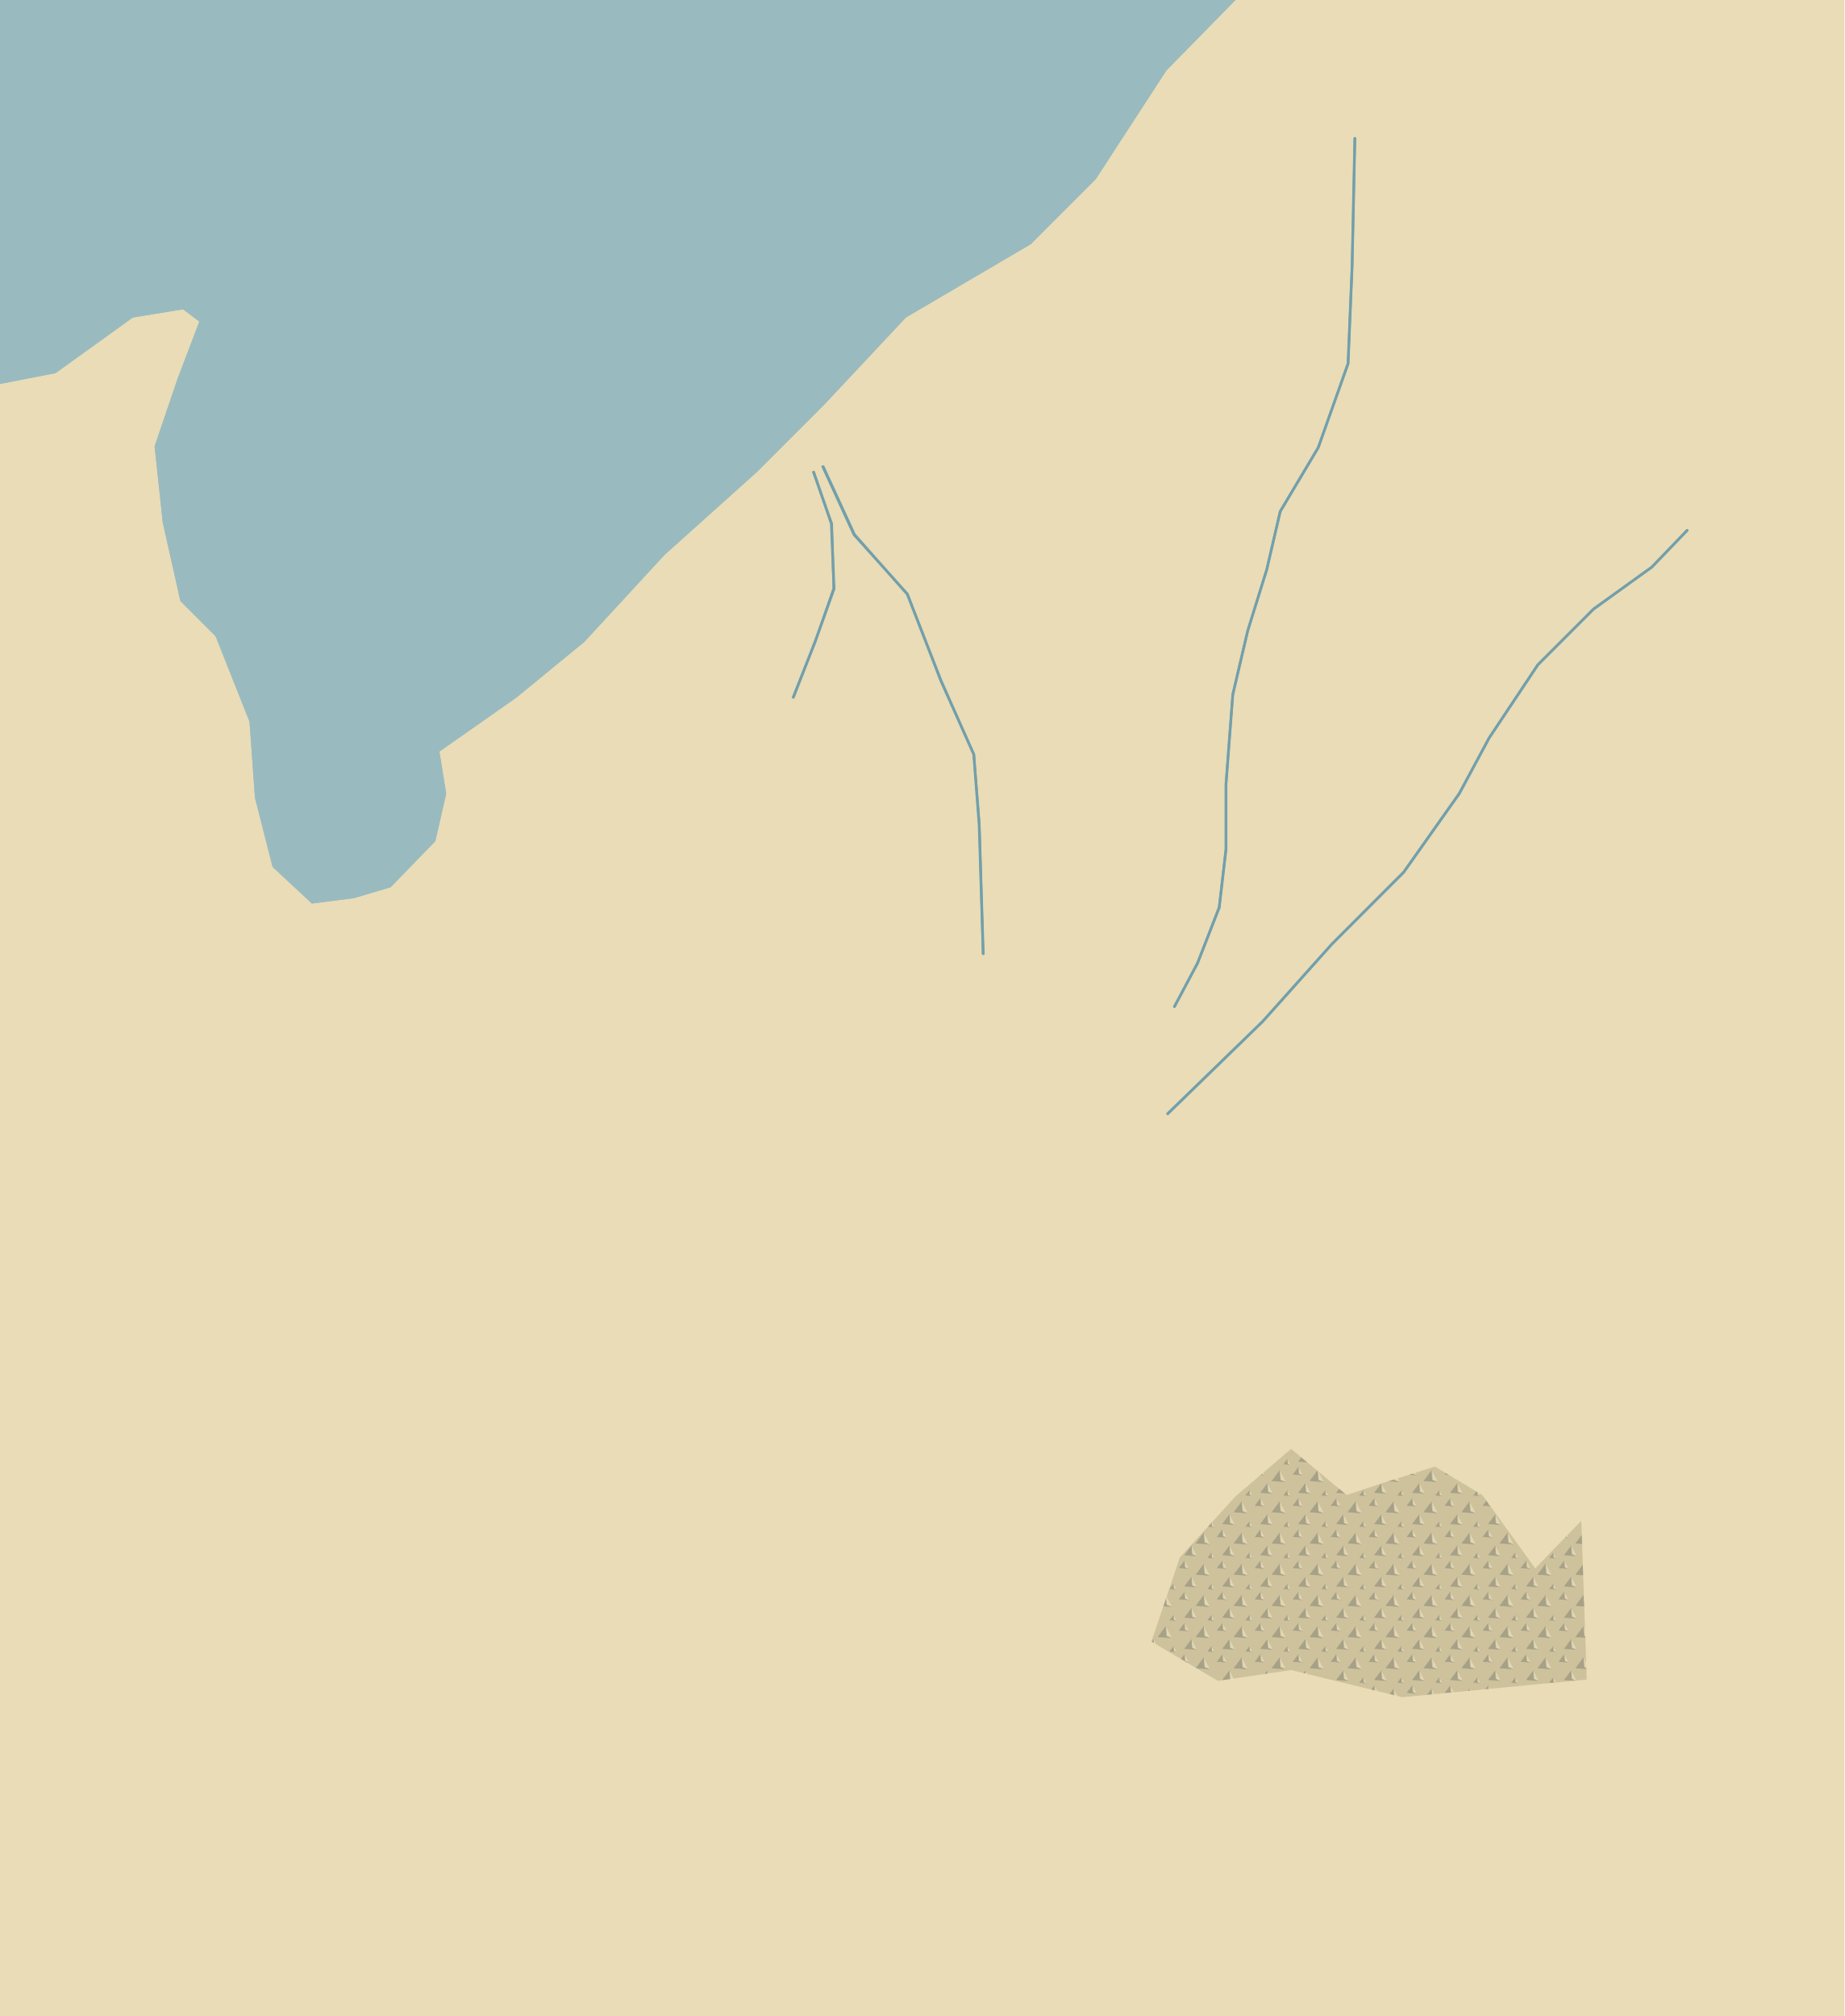
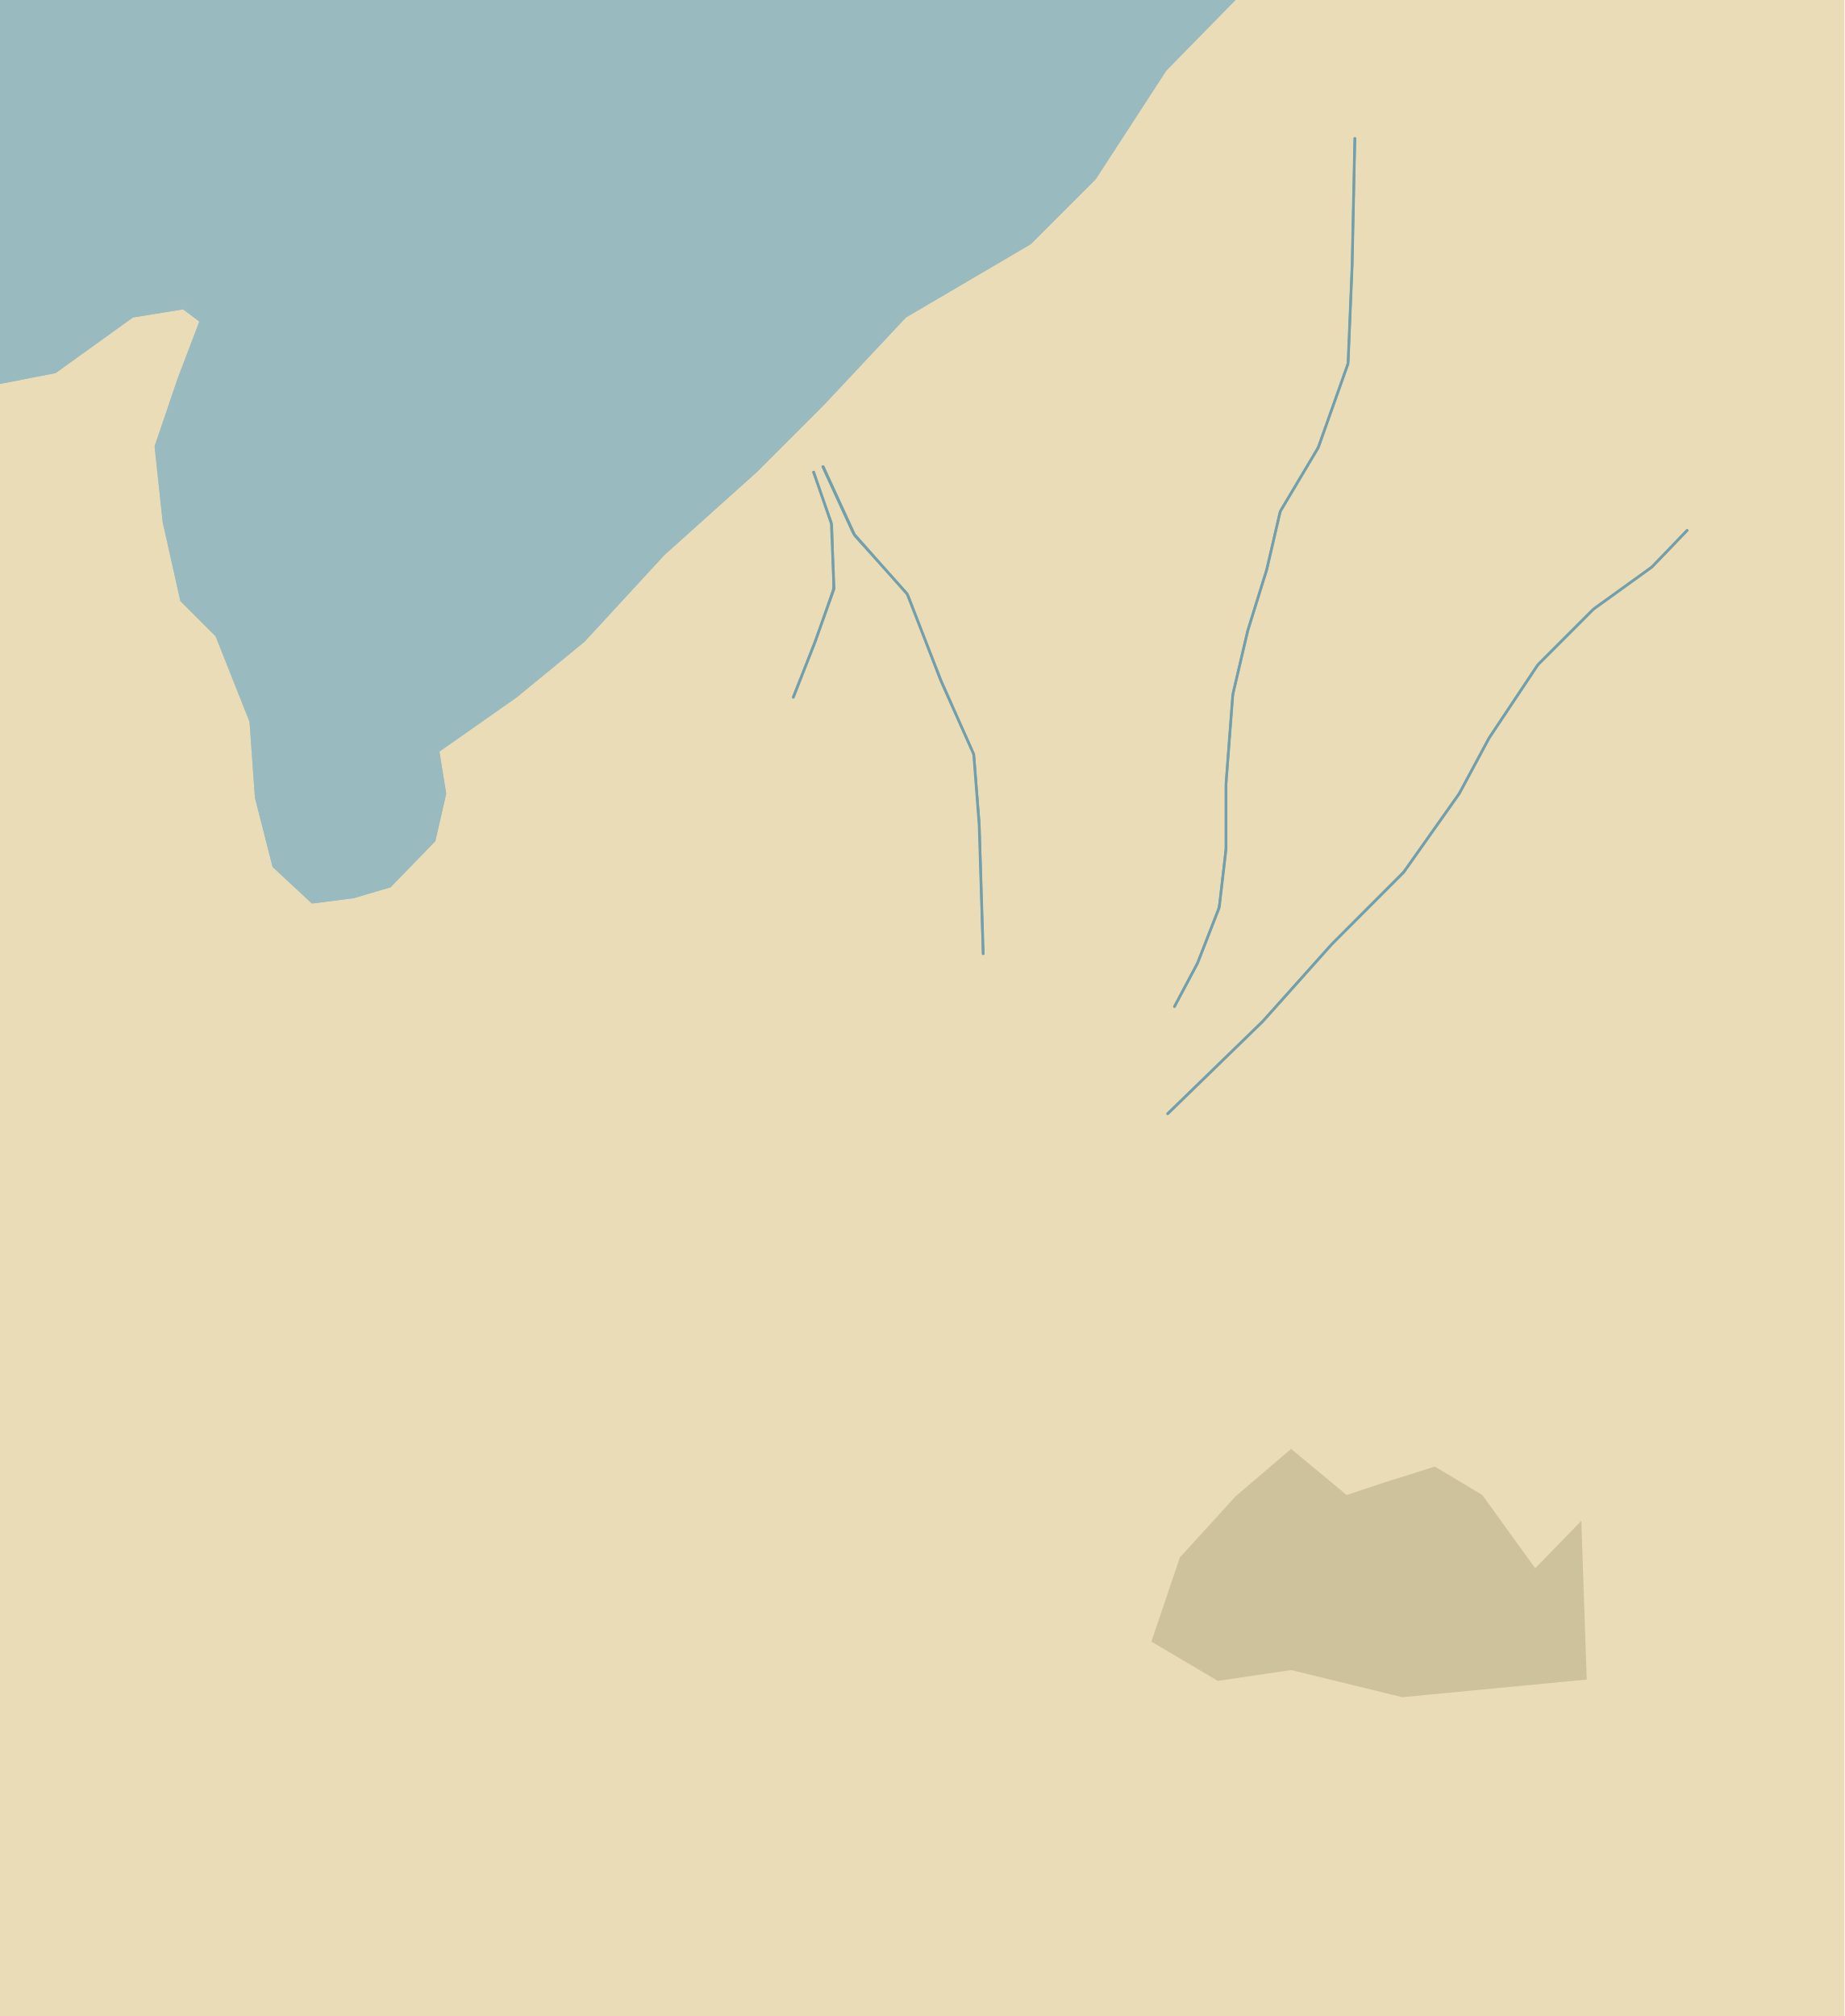
<svg xmlns="http://www.w3.org/2000/svg" viewBox="0 0 1000 1093" preserveAspectRatio="none">
  <defs>
-     <pattern id="forest" width="19" height="16" patternUnits="userSpaceOnUse">
-       <rect width="19" height="16" fill="#bdc9a3" />
-       <ellipse cx="2" cy="2" rx="1.7" ry="1.36" fill="#adbc94" />
-       <ellipse cx="8" cy="5" rx="2" ry="1.6" fill="#b1c098" />
-       <ellipse cx="15" cy="1" rx="1.3" ry="1.04" fill="#a7b98f" />
-       <ellipse cx="4" cy="11" rx="2.1" ry="1.68" fill="#abbc92" />
-       <ellipse cx="13" cy="12" rx="1.9" ry="1.52" fill="#a6b78c" />
-       <ellipse cx="18" cy="8" rx="1.2" ry="0.96" fill="#c7d0ae" />
+     <pattern id="forest" width="91" height="79" patternUnits="userSpaceOnUse">
+       <rect width="91" height="79" fill="#bdc9a3" />
+       <ellipse cx="6.277" cy="53.824" rx="1.073" ry="0.858" fill="#c5ceac" />
+       <ellipse cx="34.44" cy="53.986" rx="1.016" ry="0.812" fill="#c5ceac" />
+       <ellipse cx="54.764" cy="40.528" rx="1.592" ry="1.274" fill="#c5ceac" />
+       <ellipse cx="36.485" cy="7.213" rx="1.029" ry="0.823" fill="#b0bf98" />
+       <ellipse cx="34.948" cy="9.989" rx="1.515" ry="1.212" fill="#c5ceac" />
+       <ellipse cx="13.94" cy="31.24" rx="2.074" ry="1.659" fill="#afbe97" />
+       <ellipse cx="51.889" cy="30.516" rx="0.959" ry="0.767" fill="#b0bf98" />
+       <ellipse cx="18.863" cy="7.483" rx="1.099" ry="0.879" fill="#afbe97" />
+       <ellipse cx="78.544" cy="41.124" rx="1.024" ry="0.819" fill="#b0bf98" />
+       <ellipse cx="10.998" cy="48.461" rx="1.844" ry="1.475" fill="#afbe97" />
+       <ellipse cx="31.065" cy="51.48" rx="1.427" ry="1.141" fill="#b4c39f" />
+       <ellipse cx="75.111" cy="60.003" rx="0.96" ry="0.768" fill="#afbe97" />
+       <ellipse cx="34.284" cy="16.579" rx="1.625" ry="1.3" fill="#b0bf98" />
+       <ellipse cx="28.246" cy="68.654" rx="1.774" ry="1.419" fill="#afbe97" />
+       <ellipse cx="63.79" cy="6.018" rx="2.06" ry="1.648" fill="#b0bf98" />
+       <ellipse cx="33.44" cy="50.082" rx="1.948" ry="1.559" fill="#b4c39f" />
+       <ellipse cx="51.798" cy="25.449" rx="1.728" ry="1.382" fill="#c5ceac" />
+       <ellipse cx="40.662" cy="5.772" rx="0.903" ry="0.722" fill="#b0bf98" />
+       <ellipse cx="13.713" cy="4.245" rx="1.827" ry="1.462" fill="#afbe97" />
+       <ellipse cx="13.076" cy="41.861" rx="1.211" ry="0.969" fill="#c5ceac" />
+       <ellipse cx="74.713" cy="65.576" rx="1.363" ry="1.09" fill="#b0bf98" />
+       <ellipse cx="10.901" cy="18.045" rx="2.024" ry="1.619" fill="#c5ceac" />
+       <ellipse cx="19.489" cy="71.27" rx="1.384" ry="1.107" fill="#c5ceac" />
+       <ellipse cx="80.559" cy="26.897" rx="1.316" ry="1.053" fill="#b4c39f" />
+       <ellipse cx="48.695" cy="60.177" rx="1.125" ry="0.9" fill="#b0bf98" />
+       <ellipse cx="59.92" cy="72.994" rx="1.166" ry="0.933" fill="#b4c39f" />
+       <ellipse cx="69.011" cy="74.549" rx="1.887" ry="1.51" fill="#c5ceac" />
+       <ellipse cx="22.113" cy="36.457" rx="0.973" ry="0.779" fill="#b0bf98" />
+       <ellipse cx="5.018" cy="65.848" rx="1.916" ry="1.533" fill="#b0bf98" />
+       <ellipse cx="52.21" cy="22.235" rx="1.056" ry="0.845" fill="#c5ceac" />
+       <ellipse cx="16.142" cy="3.446" rx="1.739" ry="1.391" fill="#b0bf98" />
+       <ellipse cx="51.13" cy="33.331" rx="1.352" ry="1.082" fill="#b0bf98" />
+       <ellipse cx="4.253" cy="30.458" rx="1.294" ry="1.035" fill="#afbe97" />
+       <ellipse cx="48.748" cy="42.488" rx="1.082" ry="0.865" fill="#b4c39f" />
+       <ellipse cx="19.974" cy="6.201" rx="1.222" ry="0.978" fill="#afbe97" />
+       <ellipse cx="74.163" cy="60.987" rx="1.478" ry="1.182" fill="#afbe97" />
+       <ellipse cx="15.088" cy="19.3" rx="1.776" ry="1.42" fill="#c5ceac" />
+       <ellipse cx="85.483" cy="13.974" rx="1.583" ry="1.267" fill="#c5ceac" />
+       <ellipse cx="28.417" cy="38.109" rx="1.433" ry="1.146" fill="#c5ceac" />
+       <ellipse cx="74.857" cy="47.534" rx="1.769" ry="1.415" fill="#b0bf98" />
+       <ellipse cx="21.164" cy="70.942" rx="1.667" ry="1.334" fill="#b4c39f" />
+       <ellipse cx="54.541" cy="4.812" rx="1.03" ry="0.824" fill="#b0bf98" />
+       <ellipse cx="79.874" cy="68.226" rx="1.178" ry="0.942" fill="#b4c39f" />
+       <ellipse cx="54.909" cy="56.293" rx="1.52" ry="1.216" fill="#afbe97" />
+       <ellipse cx="17.439" cy="75.856" rx="1.403" ry="1.122" fill="#b0bf98" />
+       <ellipse cx="32.054" cy="35.327" rx="1.22" ry="0.976" fill="#b4c39f" />
+       <ellipse cx="12.729" cy="26.459" rx="1.299" ry="1.039" fill="#b0bf98" />
+       <ellipse cx="69.591" cy="53.972" rx="1.437" ry="1.15" fill="#afbe97" />
+       <ellipse cx="74.071" cy="18.385" rx="1.85" ry="1.48" fill="#b4c39f" />
+       <ellipse cx="34.828" cy="75.623" rx="1.188" ry="0.95" fill="#afbe97" />
+       <ellipse cx="47.808" cy="6.55" rx="1.118" ry="0.894" fill="#b4c39f" />
+       <ellipse cx="70.04" cy="18.588" rx="1.114" ry="0.891" fill="#b4c39f" />
+       <ellipse cx="25.18" cy="39.486" rx="1.996" ry="1.597" fill="#b4c39f" />
+       <ellipse cx="87.398" cy="63.812" rx="1.027" ry="0.822" fill="#afbe97" />
+       <ellipse cx="14.366" cy="63.828" rx="1.27" ry="1.016" fill="#afbe97" />
+       <ellipse cx="11.132" cy="44.668" rx="1.522" ry="1.217" fill="#b0bf98" />
+       <ellipse cx="34.964" cy="35.067" rx="1.451" ry="1.161" fill="#c5ceac" />
+       <ellipse cx="49.13" cy="72.615" rx="0.911" ry="0.729" fill="#c5ceac" />
+       <ellipse cx="43.929" cy="8.567" rx="1.029" ry="0.823" fill="#b4c39f" />
+       <ellipse cx="41.082" cy="9.399" rx="1.71" ry="1.368" fill="#c5ceac" />
+       <ellipse cx="43.755" cy="72.382" rx="1.33" ry="1.064" fill="#b0bf98" />
+       <ellipse cx="25.532" cy="70.284" rx="1.006" ry="0.805" fill="#afbe97" />
+       <ellipse cx="18.74" cy="48.891" rx="1.146" ry="0.917" fill="#b0bf98" />
+       <ellipse cx="38.229" cy="7.309" rx="1.662" ry="1.329" fill="#b0bf98" />
+       <ellipse cx="21.618" cy="10.622" rx="1.141" ry="0.913" fill="#b4c39f" />
+       <ellipse cx="23.79" cy="59.548" rx="0.947" ry="0.758" fill="#b0bf98" />
+       <ellipse cx="11.453" cy="4.928" rx="1.639" ry="1.311" fill="#b4c39f" />
+       <ellipse cx="25.023" cy="32.042" rx="1.124" ry="0.899" fill="#b4c39f" />
    </pattern>
-     <pattern id="hills" width="28" height="23" patternUnits="userSpaceOnUse">
-       <rect width="28" height="23" fill="#cec29d" />
-       <path d="M1.20,5.90 5.46,0.20 8.80,6.43ZM13.60,10.70 19.65,2.60 24.40,11.46ZM5.20,19.40 10.58,12.20 14.80,20.07ZM22.30,21.35 25.32,17.30 27.70,21.73Z" fill="#a6a187" />
-       <path d="M5.46,0.20 8.80,6.43 5.87,5.29ZM19.65,2.60 24.40,11.46 20.24,9.84ZM10.58,12.20 14.80,20.07 11.10,18.63ZM25.32,17.30 27.70,21.73 25.62,20.92Z" fill="#e2d6b1" />
-     </pattern>
-     <pattern id="forest1" href="#forest" patternTransform="scale(0.5)" />
-     <pattern id="hills1" href="#hills" patternTransform="scale(0.5)" />
-     <pattern id="forest2" href="#forest" patternTransform="scale(0.25)" />
-     <pattern id="hills2" href="#hills" patternTransform="scale(0.25)" />
-     <pattern id="forest3" href="#forest" patternTransform="scale(0.125)" />
-     <pattern id="hills3" href="#hills" patternTransform="scale(0.125)" />
-     <pattern id="forest4" href="#forest" patternTransform="scale(0.0625)" />
-     <pattern id="hills4" href="#hills" patternTransform="scale(0.0625)" />
-     <pattern id="forest5" href="#forest" patternTransform="scale(0.03125)" />
-     <pattern id="hills5" href="#hills" patternTransform="scale(0.03125)" />
-     <pattern id="forest6" href="#forest" patternTransform="scale(0.015625)" />
-     <pattern id="hills6" href="#hills" patternTransform="scale(0.015625)" />
-     <pattern id="forest7" href="#forest" patternTransform="scale(0.0078125)" />
-     <pattern id="hills7" href="#hills" patternTransform="scale(0.0078125)" />
-     <pattern id="forest8" href="#forest" patternTransform="scale(0.00390625)" />
-     <pattern id="hills8" href="#hills" patternTransform="scale(0.00390625)" />
-     <pattern id="forest9" href="#forest" patternTransform="scale(0.001953125)" />
-     <pattern id="hills9" href="#hills" patternTransform="scale(0.001953125)" />
-     <pattern id="forest10" href="#forest" patternTransform="scale(0.0009765625)" />
-     <pattern id="hills10" href="#hills" patternTransform="scale(0.0009765625)" />
-     <pattern id="forest11" href="#forest" patternTransform="scale(0.0004882812)" />
-     <pattern id="hills11" href="#hills" patternTransform="scale(0.0004882812)" />
  </defs>
-   <g id="z1" />
-   <g id="z2" />
-   <g id="z3" />
-   <g id="z4" />
-   <g id="z5" />
-   <g id="z6" />
-   <g id="z7" />
-   <g id="z8" />
-   <g id="z9" />
-   <g id="z10" />
-   <g id="z11" />
-   <style>:root:has(#z1:target) [fill="url(#forest)"]{fill:url(#forest1)}:root:has(#z1:target) [fill="url(#hills)"]{fill:url(#hills1)}:root:has(#z2:target) [fill="url(#forest)"]{fill:url(#forest2)}:root:has(#z2:target) [fill="url(#hills)"]{fill:url(#hills2)}:root:has(#z3:target) [fill="url(#forest)"]{fill:url(#forest3)}:root:has(#z3:target) [fill="url(#hills)"]{fill:url(#hills3)}:root:has(#z4:target) [fill="url(#forest)"]{fill:url(#forest4)}:root:has(#z4:target) [fill="url(#hills)"]{fill:url(#hills4)}:root:has(#z5:target) [fill="url(#forest)"]{fill:url(#forest5)}:root:has(#z5:target) [fill="url(#hills)"]{fill:url(#hills5)}:root:has(#z6:target) [fill="url(#forest)"]{fill:url(#forest6)}:root:has(#z6:target) [fill="url(#hills)"]{fill:url(#hills6)}:root:has(#z7:target) [fill="url(#forest)"]{fill:url(#forest7)}:root:has(#z7:target) [fill="url(#hills)"]{fill:url(#hills7)}:root:has(#z8:target) [fill="url(#forest)"]{fill:url(#forest8)}:root:has(#z8:target) [fill="url(#hills)"]{fill:url(#hills8)}:root:has(#z9:target) [fill="url(#forest)"]{fill:url(#forest9)}:root:has(#z9:target) [fill="url(#hills)"]{fill:url(#hills9)}:root:has(#z10:target) [fill="url(#forest)"]{fill:url(#forest10)}:root:has(#z10:target) [fill="url(#hills)"]{fill:url(#hills10)}:root:has(#z11:target) [fill="url(#forest)"]{fill:url(#forest11)}:root:has(#z11:target) [fill="url(#hills)"]{fill:url(#hills11)}</style>
  <rect width="100%" height="100%" fill="#e9dcb6" />
  <g transform="scale(0.7352941 0.7355316)">
    <path d="M0,0 911,0 860,52 808,132 760,180 668,234 608,298 558,348 490,409 431,473 381,514 324,554 329,585 321,620 288,654 261,662 230,666 201,639 188,588 184,532 159,469 133,443 120,385 114,329 131,279 147,237 135,228 98,234 41,275 0,283Z" fill="#99bbc0" fill-rule="evenodd" />
  </g>
  <g transform="scale(0.7352941 0.7355316)">
    <path d="M0,0 911,0 860,52 808,132 760,180 668,234 608,298 558,348 490,409 431,473 381,514 324,554 329,585 321,620 288,654 261,662 230,666 201,639 188,588 184,532 159,469 133,443 120,385 114,329 131,279 147,237 135,228 98,234 41,275 0,283Z" fill="#99bbc0" fill-rule="evenodd" />
-     <path d="M870,1148 911,1103 952,1068 993,1102 1020,1093 1058,1081 1093,1102 1132,1156 1166,1121 1170,1238 1034,1251 952,1231 898,1239 849,1210Z" fill="url(#hills)" fill-rule="evenodd" />
+     <path d="M870,1148 911,1103 952,1068 993,1102 1020,1093 1058,1081 1093,1102 1132,1156 1166,1121 1170,1238 1034,1251 952,1231 898,1239 849,1210Z" fill="#cec29d" fill-rule="evenodd" />
    <path d="M600,348 613,386 615,434 601,473 585,514" fill="none" fill-rule="evenodd" stroke="#6e9fae" stroke-width="2" stroke-linejoin="round" stroke-linecap="round" />
    <path d="M607,344 630,394 669,438 694,502 718,556 722,608 725,703" fill="none" fill-rule="evenodd" stroke="#6e9fae" stroke-width="2" stroke-linejoin="round" stroke-linecap="round" />
    <path d="M1244,391 1218,418 1175,449 1134,490 1098,544 1076,585 1035,643 982,696 931,753 861,821" fill="none" fill-rule="evenodd" stroke="#6e9fae" stroke-width="2" stroke-linejoin="round" stroke-linecap="round" />
    <path d="M999,102 997,196 994,268 972,330 944,377 934,420 920,465 909,512 904,578 904,626 899,669 883,710 866,742" fill="none" fill-rule="evenodd" stroke="#6e9fae" stroke-width="2" stroke-linejoin="round" stroke-linecap="round" />
  </g>
-   <path d="M914.70,287.50 895.60,307.40 864.00,330.10 833.80,360.30 807.40,400.00 791.20,430.10 761.00,472.80 722.10,511.80 684.60,553.70 633.10,603.70" fill="none" stroke="#729fab" stroke-width="1.25" stroke-linecap="round" stroke-linejoin="round" />
-   <path d="M734.60,75.00 733.10,144.10 730.90,197.10 714.70,242.60 694.10,277.20 686.80,308.80 676.50,341.90 668.40,376.50 664.70,425.00 664.70,460.30 661.00,491.90 649.30,522.10 636.80,545.60" fill="none" stroke="#729fab" stroke-width="1.25" stroke-linecap="round" stroke-linejoin="round" />
-   <path d="M441.00,256.00 451.00,284.00 452.00,319.00 442.00,348.00 430.00,378.00" fill="none" stroke="#729fab" stroke-width="1.25" stroke-linecap="round" stroke-linejoin="round" />
-   <path d="M446.00,253.00 463.00,290.00 492.00,322.00 510.00,369.00 528.00,409.00 531.00,447.00 533.00,517.00" fill="none" stroke="#729fab" stroke-width="1.25" stroke-linecap="round" stroke-linejoin="round" />
+   <path d="M914.70,287.50L896.98,305.96Q895.60,307.40 893.97,308.57L865.62,328.93Q864.00,330.10 862.59,331.51L835.21,358.88Q833.80,360.30 832.69,361.96L808.51,398.33Q807.40,400.00 806.45,401.76L792.15,428.34Q791.20,430.10 790.05,431.73L762.15,471.17Q761.00,472.80 759.59,474.21L723.51,510.38Q722.10,511.80 720.76,513.29L685.93,552.21Q684.60,553.70 683.16,555.09L633.10,603.70" fill="none" stroke="#729fab" stroke-width="1.25" stroke-linecap="round" stroke-linejoin="round" />
+   <path d="M734.60,75.00L733.14,142.10Q733.10,144.10 733.01,146.10L730.99,195.10Q730.90,197.10 730.23,198.98L715.37,240.71Q714.70,242.60 713.68,244.32L695.12,275.48Q694.10,277.20 693.65,279.15L687.25,306.85Q686.80,308.80 686.20,310.71L677.09,339.99Q676.50,341.90 676.04,343.85L668.86,374.55Q668.40,376.50 668.25,378.49L664.85,423.01Q664.70,425.00 664.70,427.00L664.70,458.30Q664.70,460.30 664.47,462.28L661.23,489.92Q661.00,491.90 660.28,493.77L650.02,520.23Q649.30,522.10 648.36,523.86L636.80,545.60" fill="none" stroke="#729fab" stroke-width="1.25" stroke-linecap="round" stroke-linejoin="round" />
+   <path d="M441.00,256.00L450.33,282.12Q451.00,284.00 451.06,286.00L451.94,317.00Q452.00,319.00 451.35,320.89L442.65,346.11Q442.00,348.00 441.26,349.86L430.00,378.00" fill="none" stroke="#729fab" stroke-width="1.25" stroke-linecap="round" stroke-linejoin="round" />
+   <path d="M446.00,253.00L462.16,288.18Q463.00,290.00 464.34,291.48L490.66,320.52Q492.00,322.00 492.72,323.87L509.28,367.13Q510.00,369.00 510.82,370.82L527.18,407.18Q528.00,409.00 528.16,410.99L530.84,445.01Q531.00,447.00 531.06,449.00L533.00,517.00" fill="none" stroke="#729fab" stroke-width="1.25" stroke-linecap="round" stroke-linejoin="round" />
</svg>
